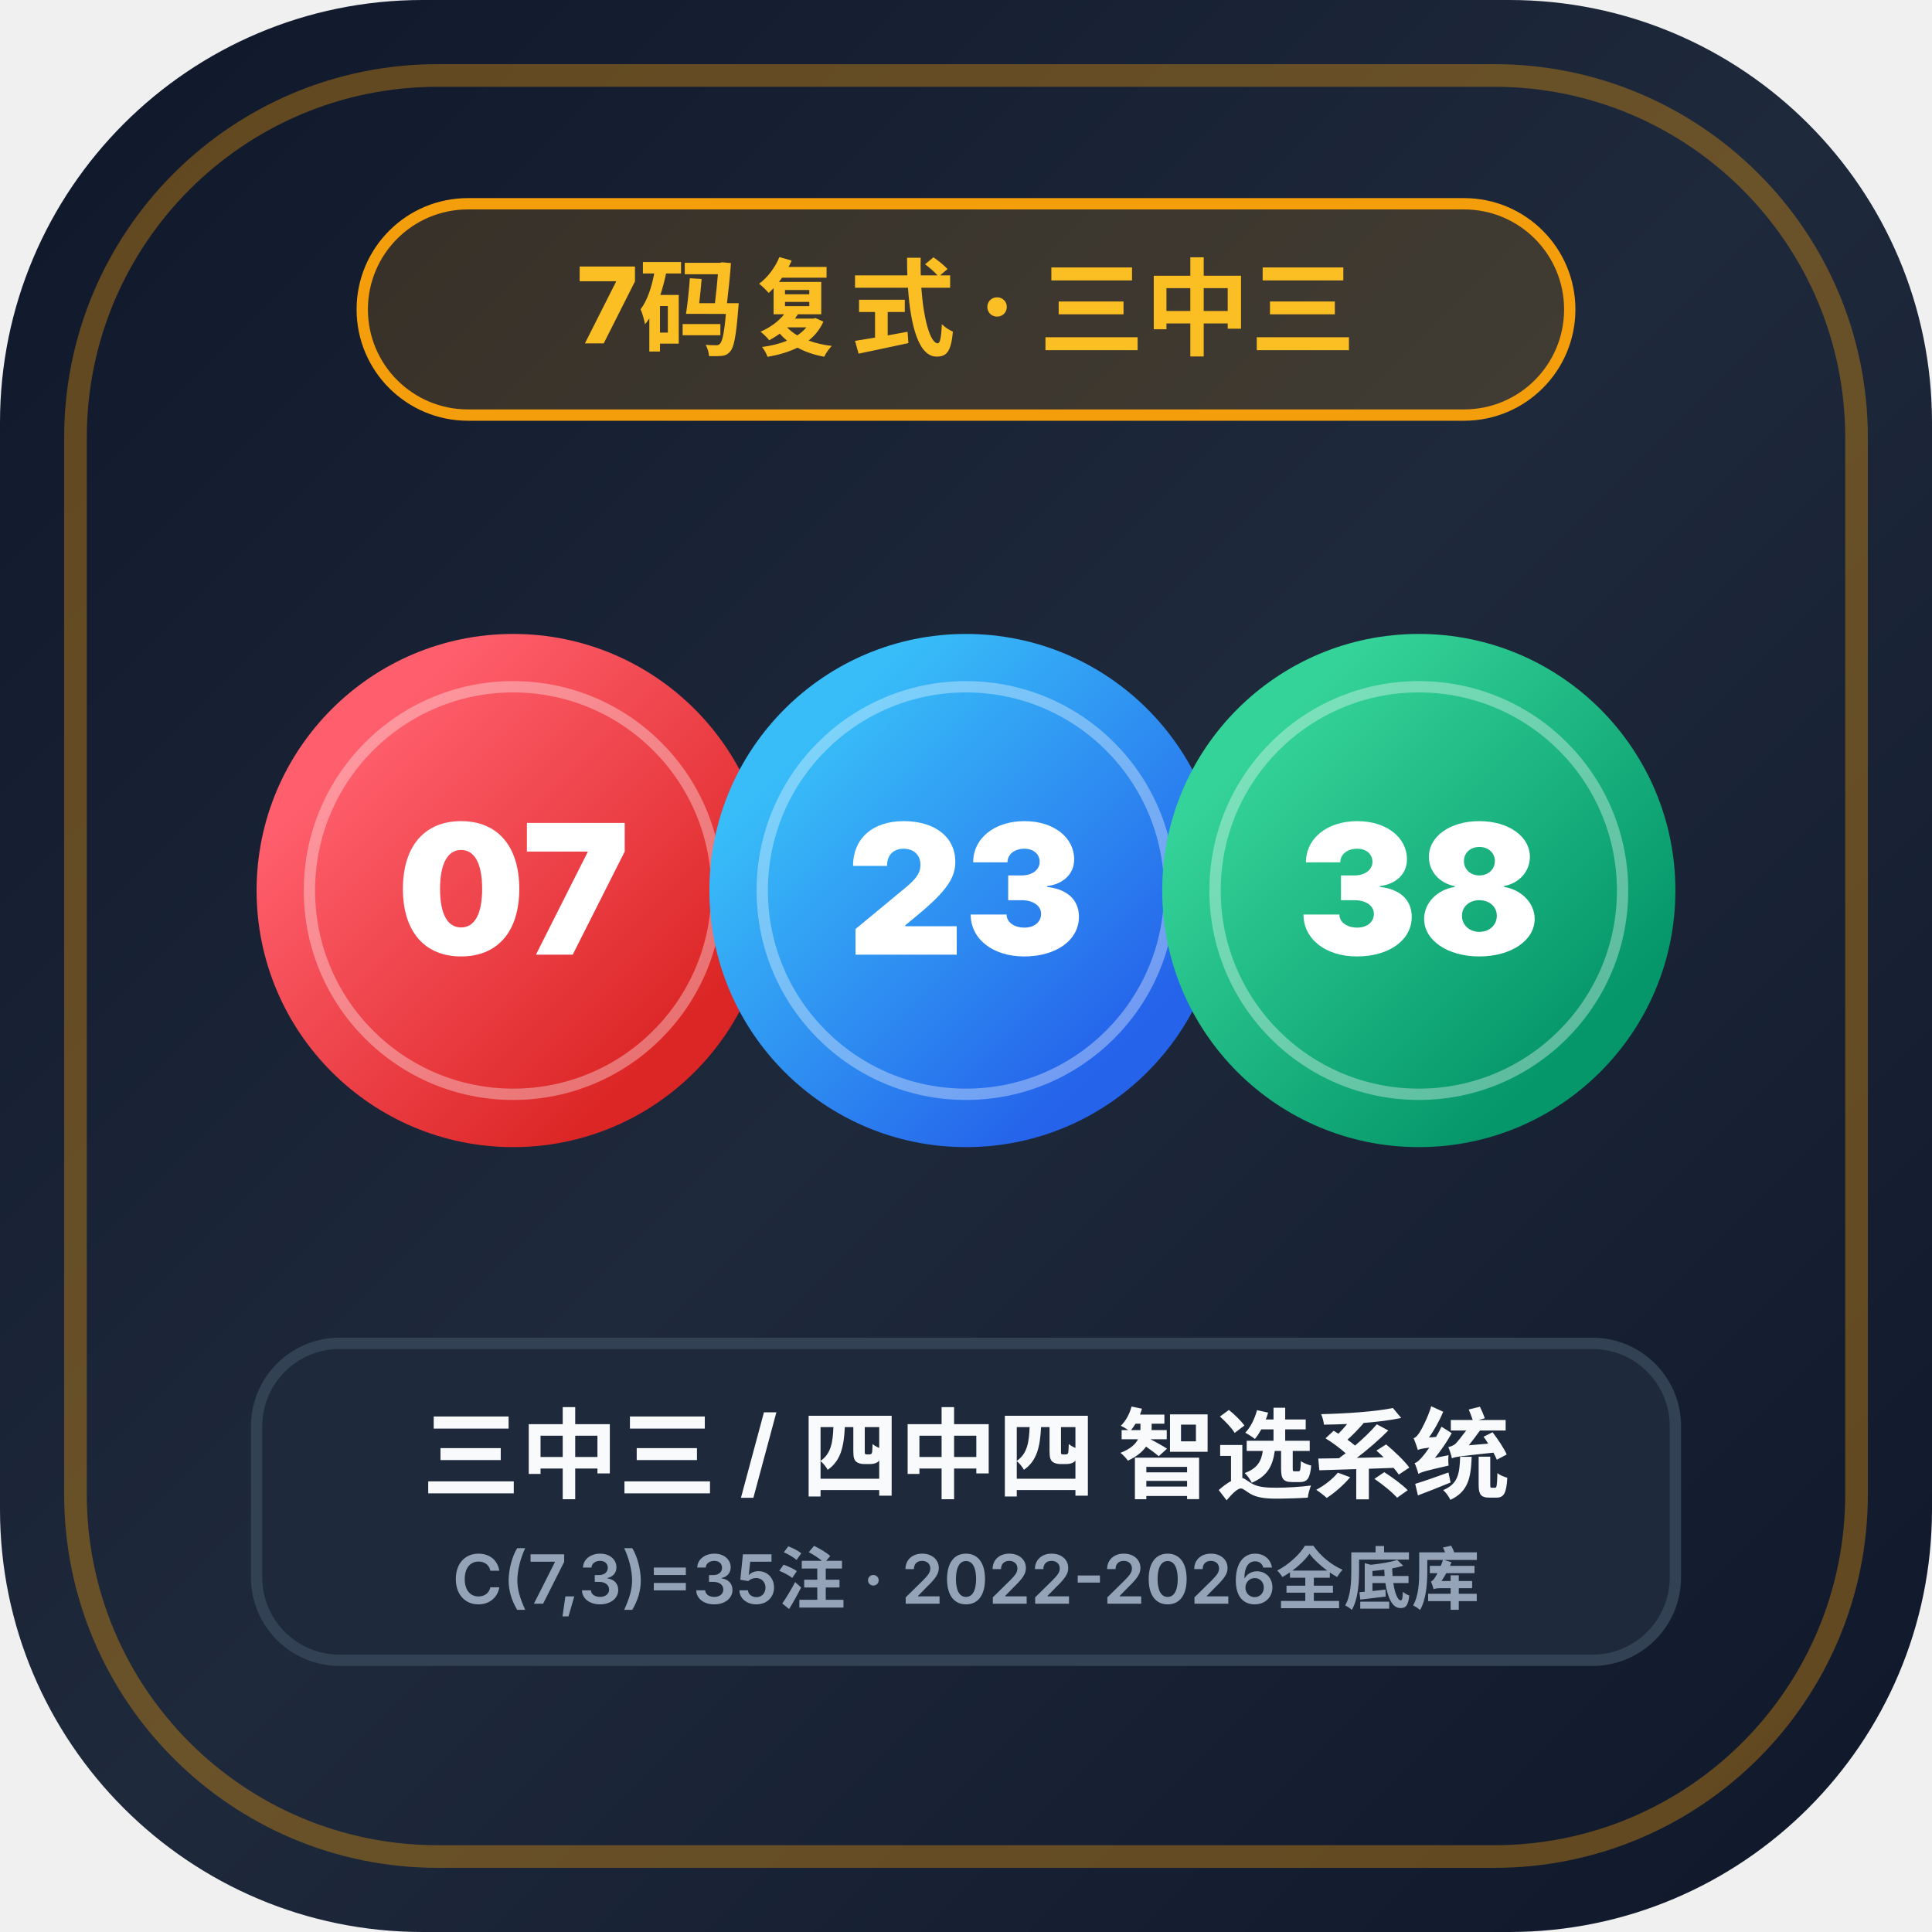
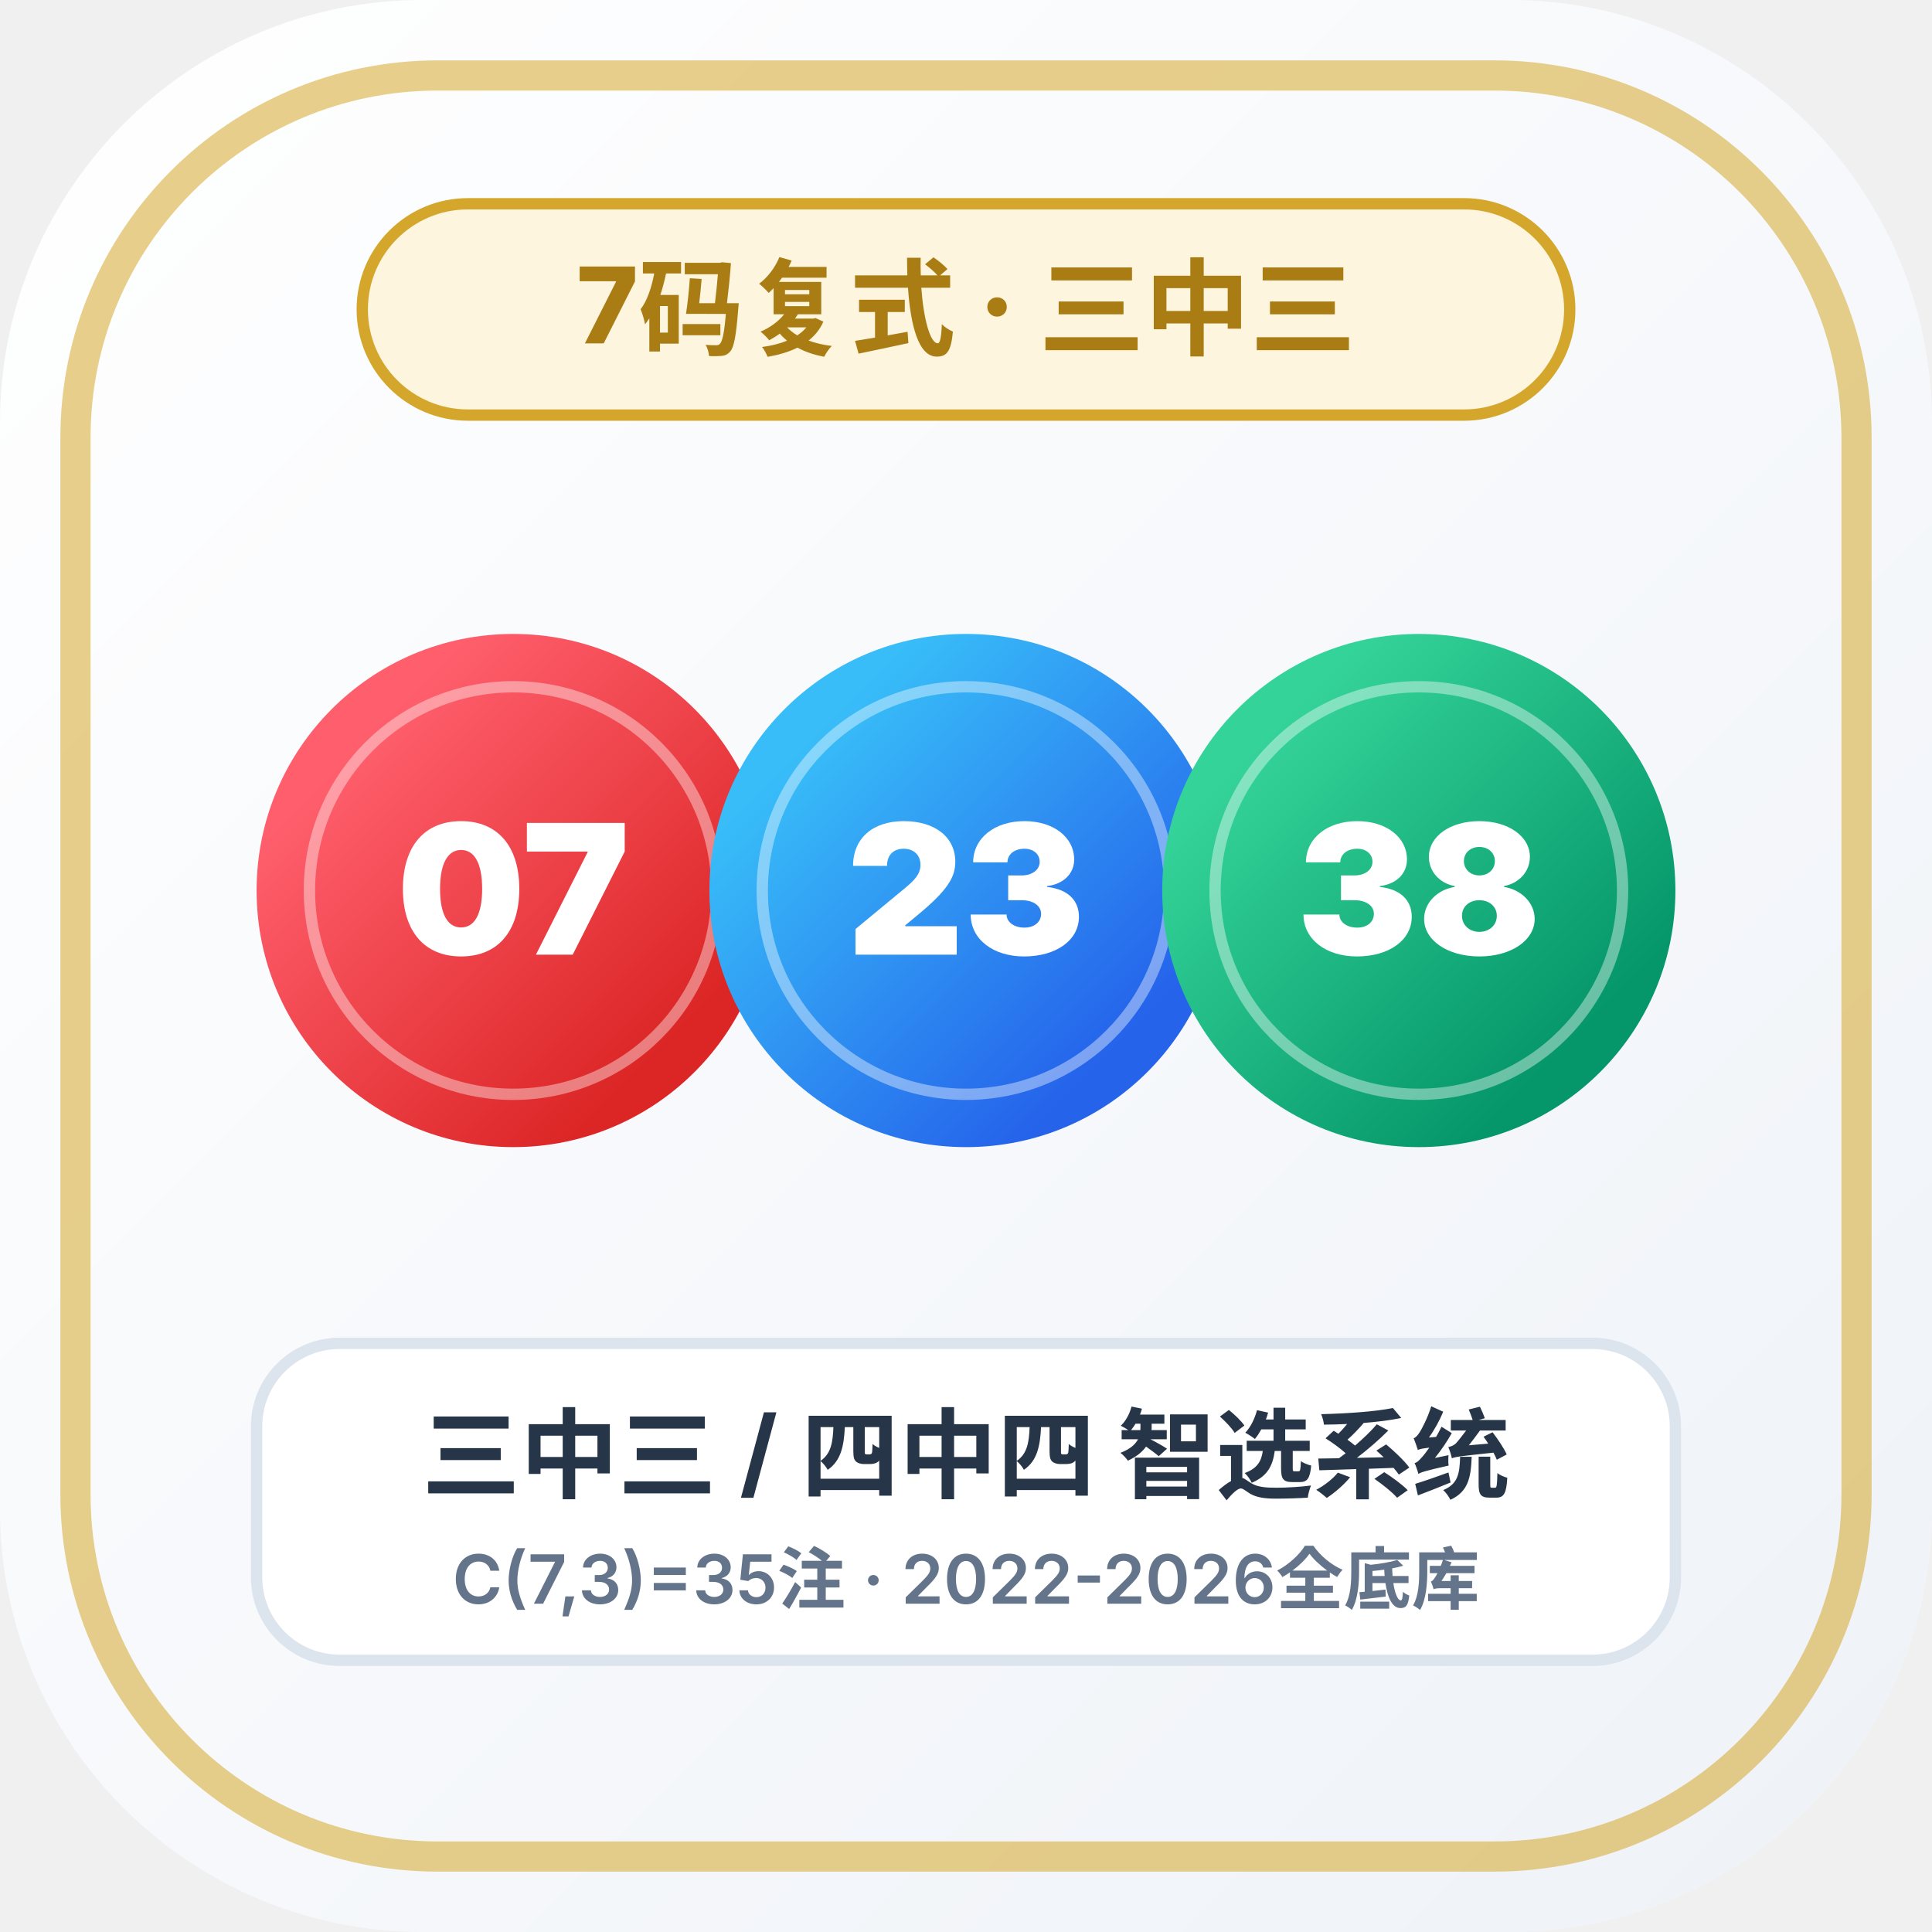
<svg xmlns="http://www.w3.org/2000/svg" viewBox="0 0 512 512">
  <defs>
    <linearGradient id="bg" x1="0%" y1="0%" x2="100%" y2="100%">
-       <stop offset="0%" stop-color="#0f172a" />
-       <stop offset="50%" stop-color="#1e293b" />
-       <stop offset="100%" stop-color="#0f172a" />
+       <stop offset="0%" stop-color="#ffffff" />
+       <stop offset="55%" stop-color="#f6f8fb" />
+       <stop offset="100%" stop-color="#eef2f7" />
    </linearGradient>
    <linearGradient id="redBall" x1="20%" y1="20%" x2="80%" y2="80%">
      <stop offset="0%" stop-color="#ff5f6d" />
      <stop offset="100%" stop-color="#dc2626" />
    </linearGradient>
    <linearGradient id="blueBall" x1="20%" y1="20%" x2="80%" y2="80%">
      <stop offset="0%" stop-color="#38bdf8" />
      <stop offset="100%" stop-color="#2563eb" />
    </linearGradient>
    <linearGradient id="greenBall" x1="20%" y1="20%" x2="80%" y2="80%">
      <stop offset="0%" stop-color="#34d399" />
      <stop offset="100%" stop-color="#059669" />
    </linearGradient>
  </defs>
  <rect width="512" height="512" rx="112" fill="url(#bg)" />
-   <rect x="20" y="20" width="472" height="472" rx="96" fill="none" stroke="#f59e0b" stroke-width="6" stroke-opacity="0.35" />
-   <rect x="96" y="54" width="320" height="56" rx="28" fill="#f59e0b" fill-opacity="0.16" stroke="#f59e0b" stroke-width="3" />
-   <text x="256" y="91" font-family="system-ui, -apple-system, sans-serif" font-size="28" font-weight="800" fill="#fbbf24" text-anchor="middle">7码复式 · 三中三</text>
+   <rect x="20" y="20" width="472" height="472" rx="96" fill="none" stroke="#d4a72c" stroke-width="8" stroke-opacity="0.55" />
+   <rect x="96" y="54" width="320" height="56" rx="28" fill="#fdf5dd" stroke="#d4a72c" stroke-width="3" />
+   <text x="256" y="91" font-family="system-ui, -apple-system, sans-serif" font-size="28" font-weight="800" fill="#a97d13" text-anchor="middle">7码复式 · 三中三</text>
  <circle cx="136" cy="236" r="68" fill="url(#redBall)" />
-   <circle cx="136" cy="236" r="54" fill="none" stroke="#ffffff" stroke-opacity="0.35" stroke-width="3" />
+   <circle cx="136" cy="236" r="54" fill="none" stroke="#ffffff" stroke-opacity="0.4" stroke-width="3" />
  <text x="136" y="253" font-family="system-ui, -apple-system, sans-serif" font-size="48" font-weight="900" fill="#ffffff" text-anchor="middle">07</text>
  <circle cx="256" cy="236" r="68" fill="url(#blueBall)" />
-   <circle cx="256" cy="236" r="54" fill="none" stroke="#ffffff" stroke-opacity="0.35" stroke-width="3" />
+   <circle cx="256" cy="236" r="54" fill="none" stroke="#ffffff" stroke-opacity="0.4" stroke-width="3" />
  <text x="256" y="253" font-family="system-ui, -apple-system, sans-serif" font-size="48" font-weight="900" fill="#ffffff" text-anchor="middle">23</text>
  <circle cx="376" cy="236" r="68" fill="url(#greenBall)" />
-   <circle cx="376" cy="236" r="54" fill="none" stroke="#ffffff" stroke-opacity="0.35" stroke-width="3" />
+   <circle cx="376" cy="236" r="54" fill="none" stroke="#ffffff" stroke-opacity="0.4" stroke-width="3" />
  <text x="376" y="253" font-family="system-ui, -apple-system, sans-serif" font-size="48" font-weight="900" fill="#ffffff" text-anchor="middle">38</text>
-   <rect x="68" y="356" width="376" height="84" rx="22" fill="#1e293b" stroke="#334155" stroke-width="3" />
-   <text x="256" y="395" font-family="system-ui, -apple-system, sans-serif" font-size="26" font-weight="700" fill="#f8fafc" text-anchor="middle">三中三 / 四中四 智选系统</text>
-   <text x="256" y="425" font-family="system-ui, -apple-system, sans-serif" font-size="18" font-weight="600" fill="#94a3b8" text-anchor="middle">C(7,3)=35注 · 2022-2026全底库</text>
+   <rect x="68" y="356" width="376" height="84" rx="22" fill="#ffffff" stroke="#dce4ee" stroke-width="3" />
+   <text x="256" y="395" font-family="system-ui, -apple-system, sans-serif" font-size="26" font-weight="700" fill="#263548" text-anchor="middle">三中三 / 四中四 智选系统</text>
+   <text x="256" y="425" font-family="system-ui, -apple-system, sans-serif" font-size="18" font-weight="600" fill="#64748b" text-anchor="middle">C(7,3)=35注 · 2022-2026全底库</text>
</svg>
